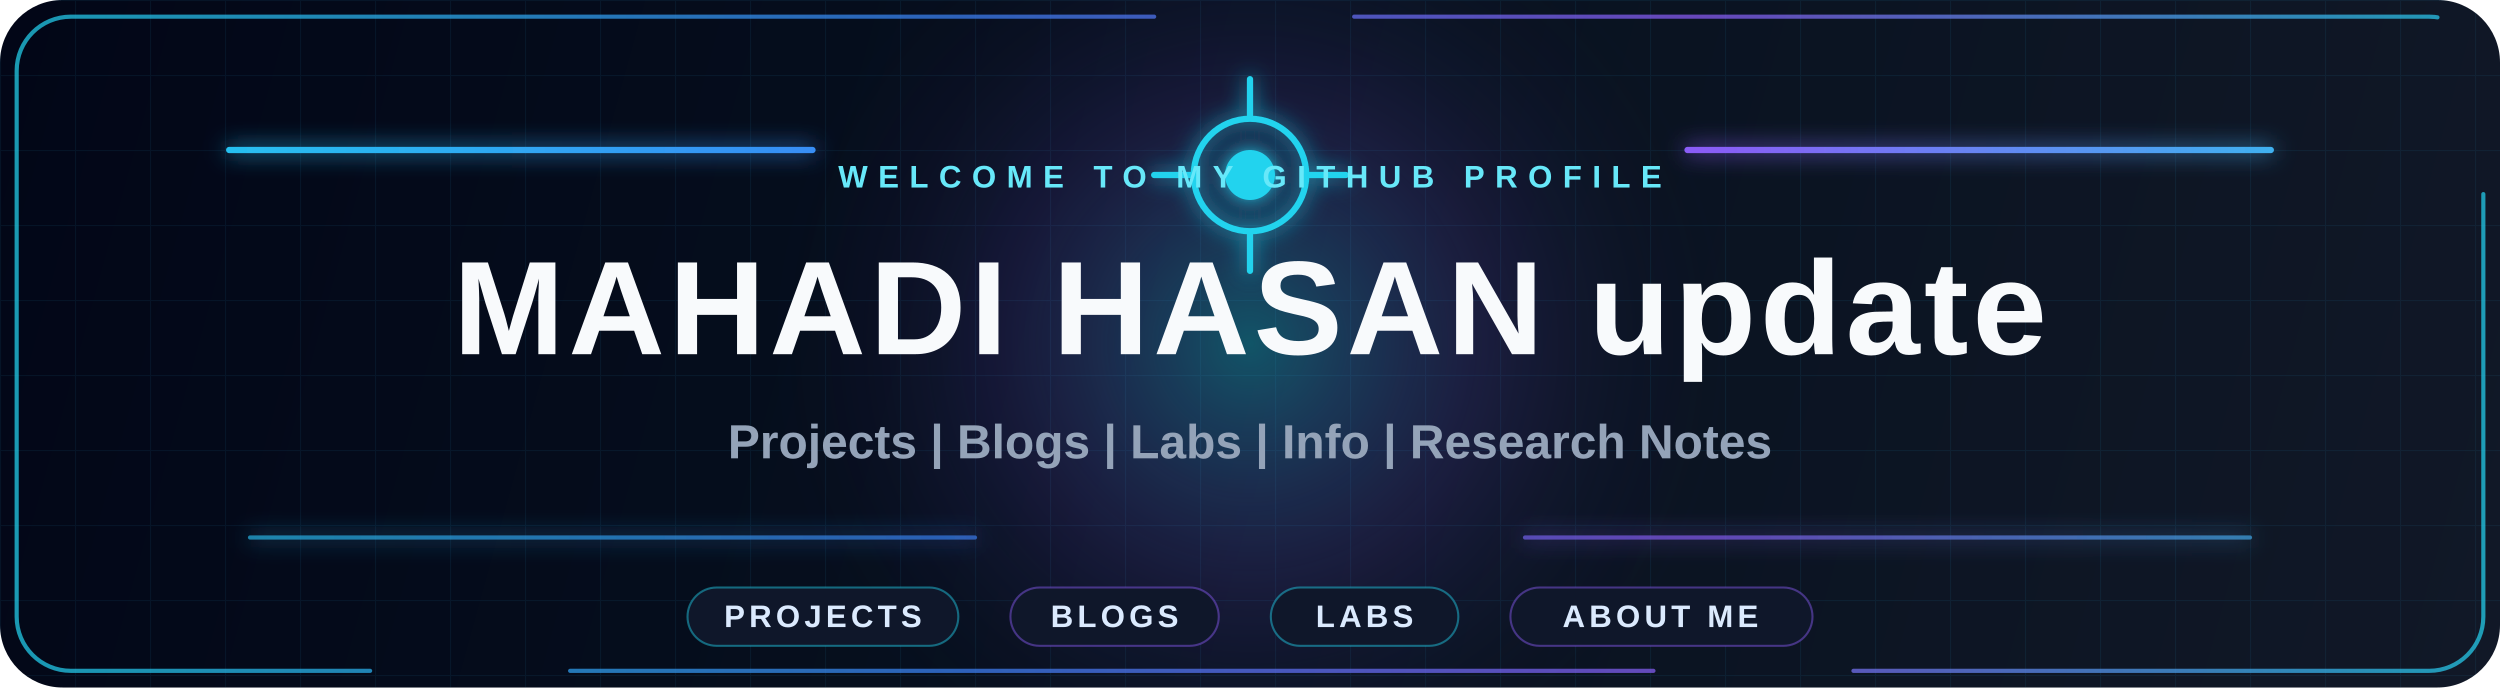
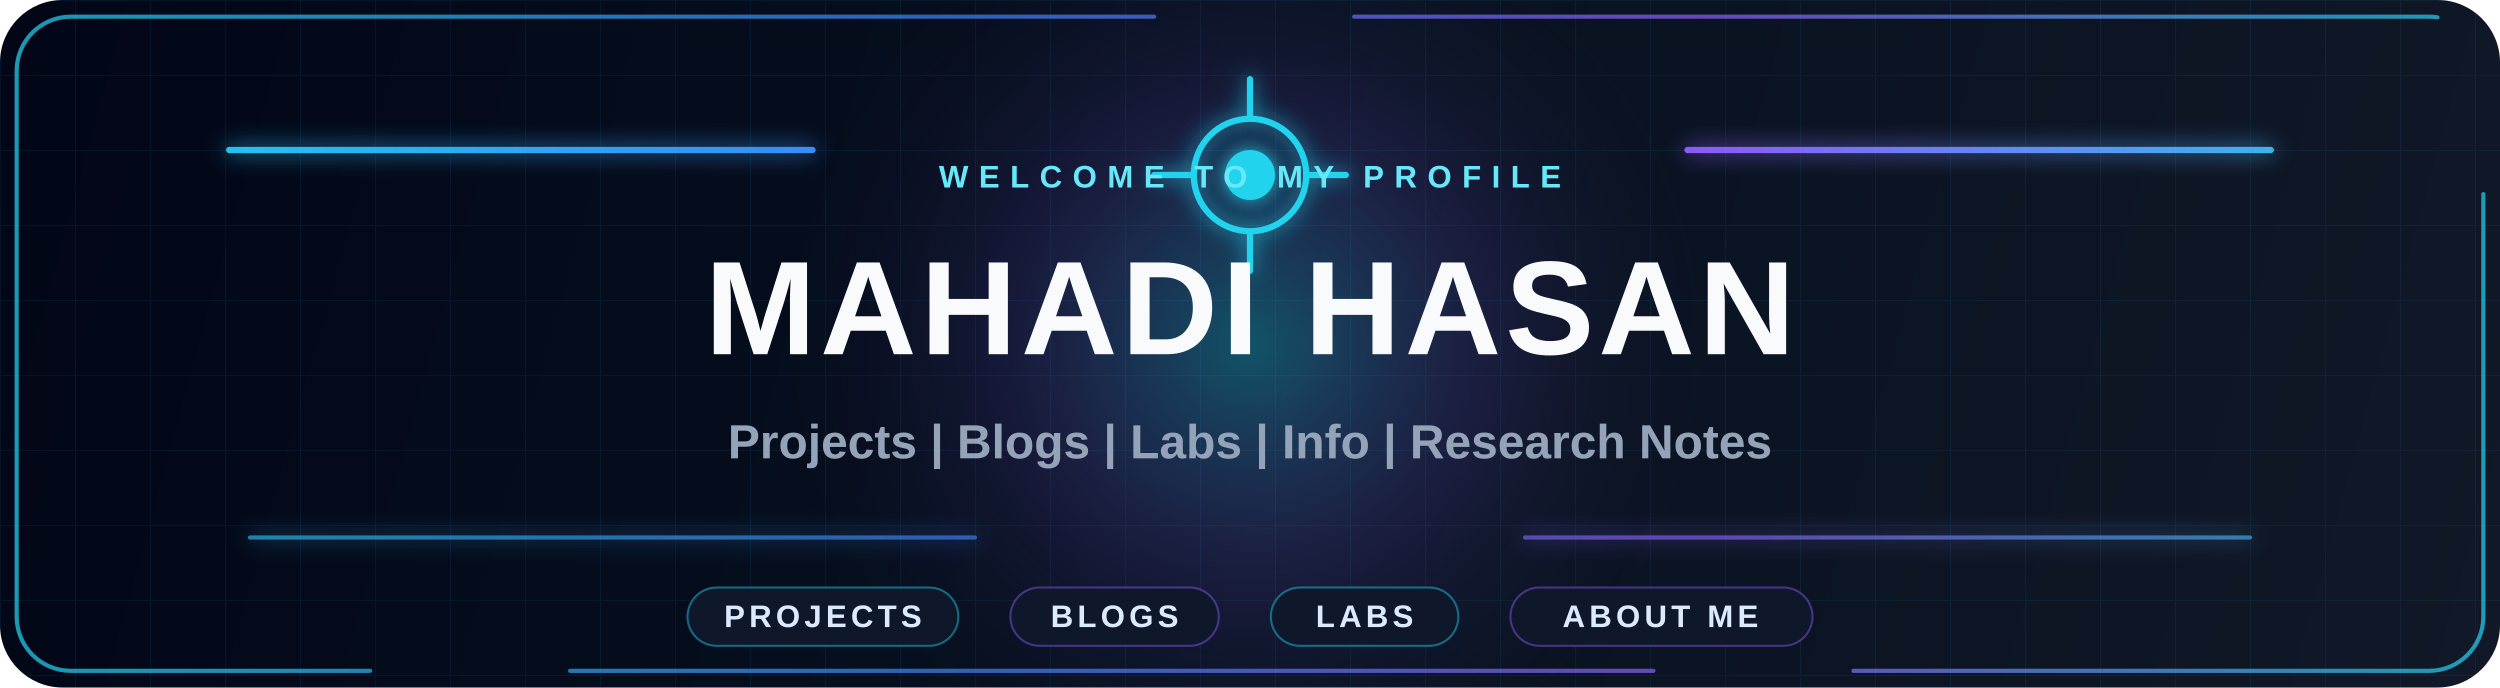
<svg xmlns="http://www.w3.org/2000/svg" width="1200" height="330" viewBox="0 0 1200 330">
  <defs>
    <linearGradient id="bg" x1="0" y1="0" x2="1200" y2="330" gradientUnits="userSpaceOnUse">
      <stop offset="0%" stop-color="#020617" />
      <stop offset="48%" stop-color="#07111f" />
      <stop offset="100%" stop-color="#111827" />
    </linearGradient>
    <linearGradient id="flow" x1="0" y1="0" x2="1200" y2="0" gradientUnits="userSpaceOnUse">
      <stop offset="0%" stop-color="#22d3ee" />
      <stop offset="38%" stop-color="#3b82f6" />
      <stop offset="68%" stop-color="#8b5cf6" />
      <stop offset="100%" stop-color="#22d3ee" />
      <animateTransform attributeName="gradientTransform" type="translate" values="-180 0;180 0;-180 0" dur="6s" repeatCount="indefinite" />
    </linearGradient>
    <radialGradient id="core" cx="50%" cy="50%" r="50%">
      <stop offset="0%" stop-color="#22d3ee" stop-opacity="0.35" />
      <stop offset="50%" stop-color="#8b5cf6" stop-opacity="0.12" />
      <stop offset="100%" stop-color="#020617" stop-opacity="0" />
    </radialGradient>
    <pattern id="grid" width="36" height="36" patternUnits="userSpaceOnUse">
      <path d="M36 0H0V36" fill="none" stroke="#38bdf8" stroke-opacity="0.07">
        <animateTransform attributeName="transform" type="translate" values="0 0;36 36;0 0" dur="22s" repeatCount="indefinite" />
      </path>
    </pattern>
    <filter id="glow" x="-35%" y="-35%" width="170%" height="170%">
      <feGaussianBlur stdDeviation="5" result="blur" />
      <feMerge>
        <feMergeNode in="blur" />
        <feMergeNode in="SourceGraphic" />
      </feMerge>
    </filter>
    <style>
      .kicker { font: 800 15px 'Segoe UI', Arial, sans-serif; letter-spacing: 5px; fill: #67e8f9; }
      .title { font: 900 64px 'Segoe UI', Arial, sans-serif; letter-spacing: 2px; fill: #f8fafc; }
      .desc { font: 600 23px 'Segoe UI', Arial, sans-serif; fill: #94a3b8; }
      .chip { font: 800 15px 'Segoe UI', Arial, sans-serif; letter-spacing: 2px; fill: #dbeafe; }
    </style>
  </defs>
  <rect width="1200" height="330" rx="30" fill="url(#bg)" />
  <rect width="1200" height="330" rx="30" fill="url(#grid)" />
  <circle cx="600" cy="165" r="240" fill="url(#core)">
    <animate attributeName="r" values="220;260;220" dur="7s" repeatCount="indefinite" />
  </circle>
  <rect x="8" y="8" width="1184" height="314" rx="26" fill="none" stroke="url(#flow)" stroke-width="2" stroke-opacity="0.72" stroke-dasharray="520 96" stroke-linecap="round">
    <animate attributeName="stroke-dashoffset" from="0" to="-616" dur="18s" repeatCount="indefinite" />
  </rect>
  <g filter="url(#glow)">
    <path d="M110 72H390" stroke="url(#flow)" stroke-width="3" stroke-linecap="round" />
    <path d="M810 72H1090" stroke="url(#flow)" stroke-width="3" stroke-linecap="round" />
    <path d="M120 258H468" stroke="url(#flow)" stroke-width="2" stroke-linecap="round" opacity="0.65" />
    <path d="M732 258H1080" stroke="url(#flow)" stroke-width="2" stroke-linecap="round" opacity="0.65" />
  </g>
  <g transform="translate(600 84)" filter="url(#glow)">
    <circle r="27" fill="none" stroke="#22d3ee" stroke-width="3" />
    <circle r="12" fill="#22d3ee" />
    <path d="M-46 0H-28M28 0H46M0 -46V-28M0 28V46" stroke="#22d3ee" stroke-width="3" stroke-linecap="round" />
    <animateTransform attributeName="transform" type="rotate" from="0 600 84" to="360 600 84" dur="18s" repeatCount="indefinite" />
  </g>
-   <text x="600" y="90" text-anchor="middle" class="kicker">WELCOME TO MY GITHUB PROFILE</text>
-   <text x="600" y="170" text-anchor="middle" class="title">MAHADI HASAN update</text>
+   <text x="600" y="90" text-anchor="middle" class="kicker">WELCOME TO MY PROFILE</text>
+   <text x="600" y="170" text-anchor="middle" class="title">MAHADI HASAN</text>
  <text x="600" y="220" text-anchor="middle" class="desc">Projects | Blogs | Labs | Info | Research Notes</text>
  <g transform="translate(330 282)">
    <rect width="130" height="28" rx="14" fill="#0f172a" stroke="#22d3ee" stroke-opacity="0.45" />
    <text x="65" y="19" text-anchor="middle" class="chip">PROJECTS</text>
  </g>
  <g transform="translate(485 282)">
    <rect width="100" height="28" rx="14" fill="#0f172a" stroke="#8b5cf6" stroke-opacity="0.45" />
    <text x="50" y="19" text-anchor="middle" class="chip">BLOGS</text>
  </g>
  <g transform="translate(610 282)">
    <rect width="90" height="28" rx="14" fill="#0f172a" stroke="#22d3ee" stroke-opacity="0.45" />
    <text x="45" y="19" text-anchor="middle" class="chip">LABS</text>
  </g>
  <g transform="translate(725 282)">
    <rect width="145" height="28" rx="14" fill="#0f172a" stroke="#8b5cf6" stroke-opacity="0.45" />
    <text x="72" y="19" text-anchor="middle" class="chip">ABOUT ME</text>
  </g>
</svg>
